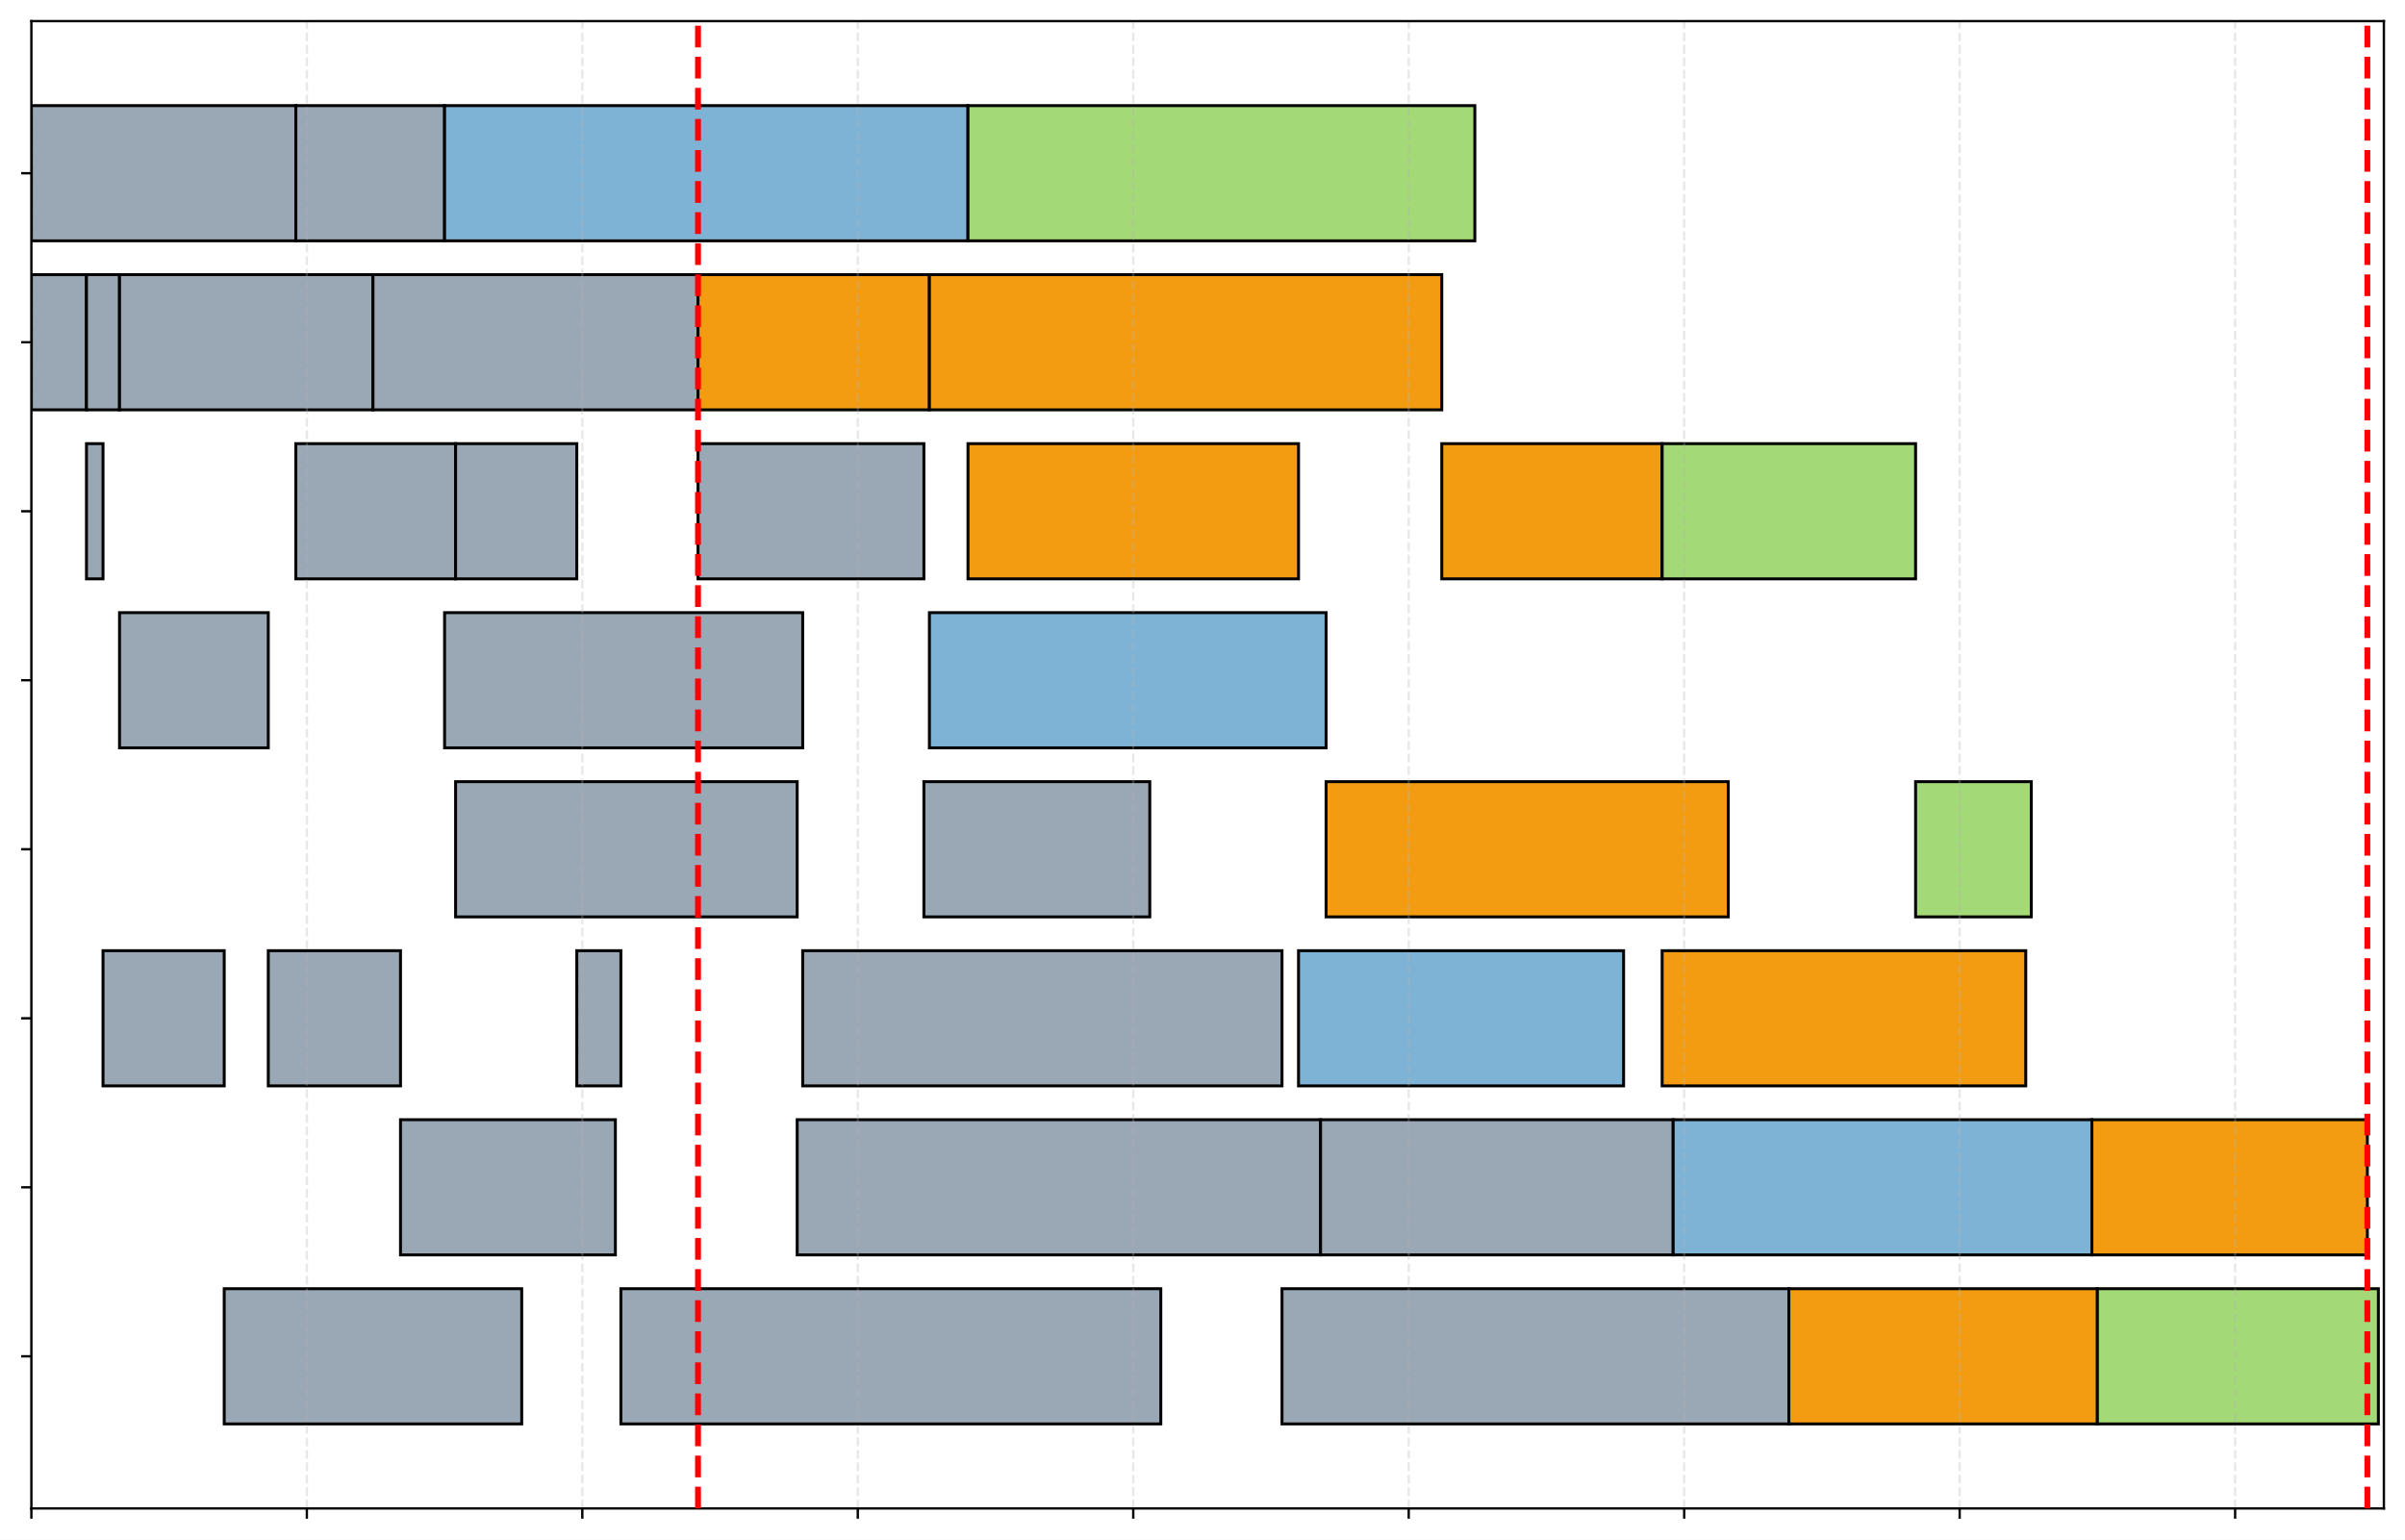
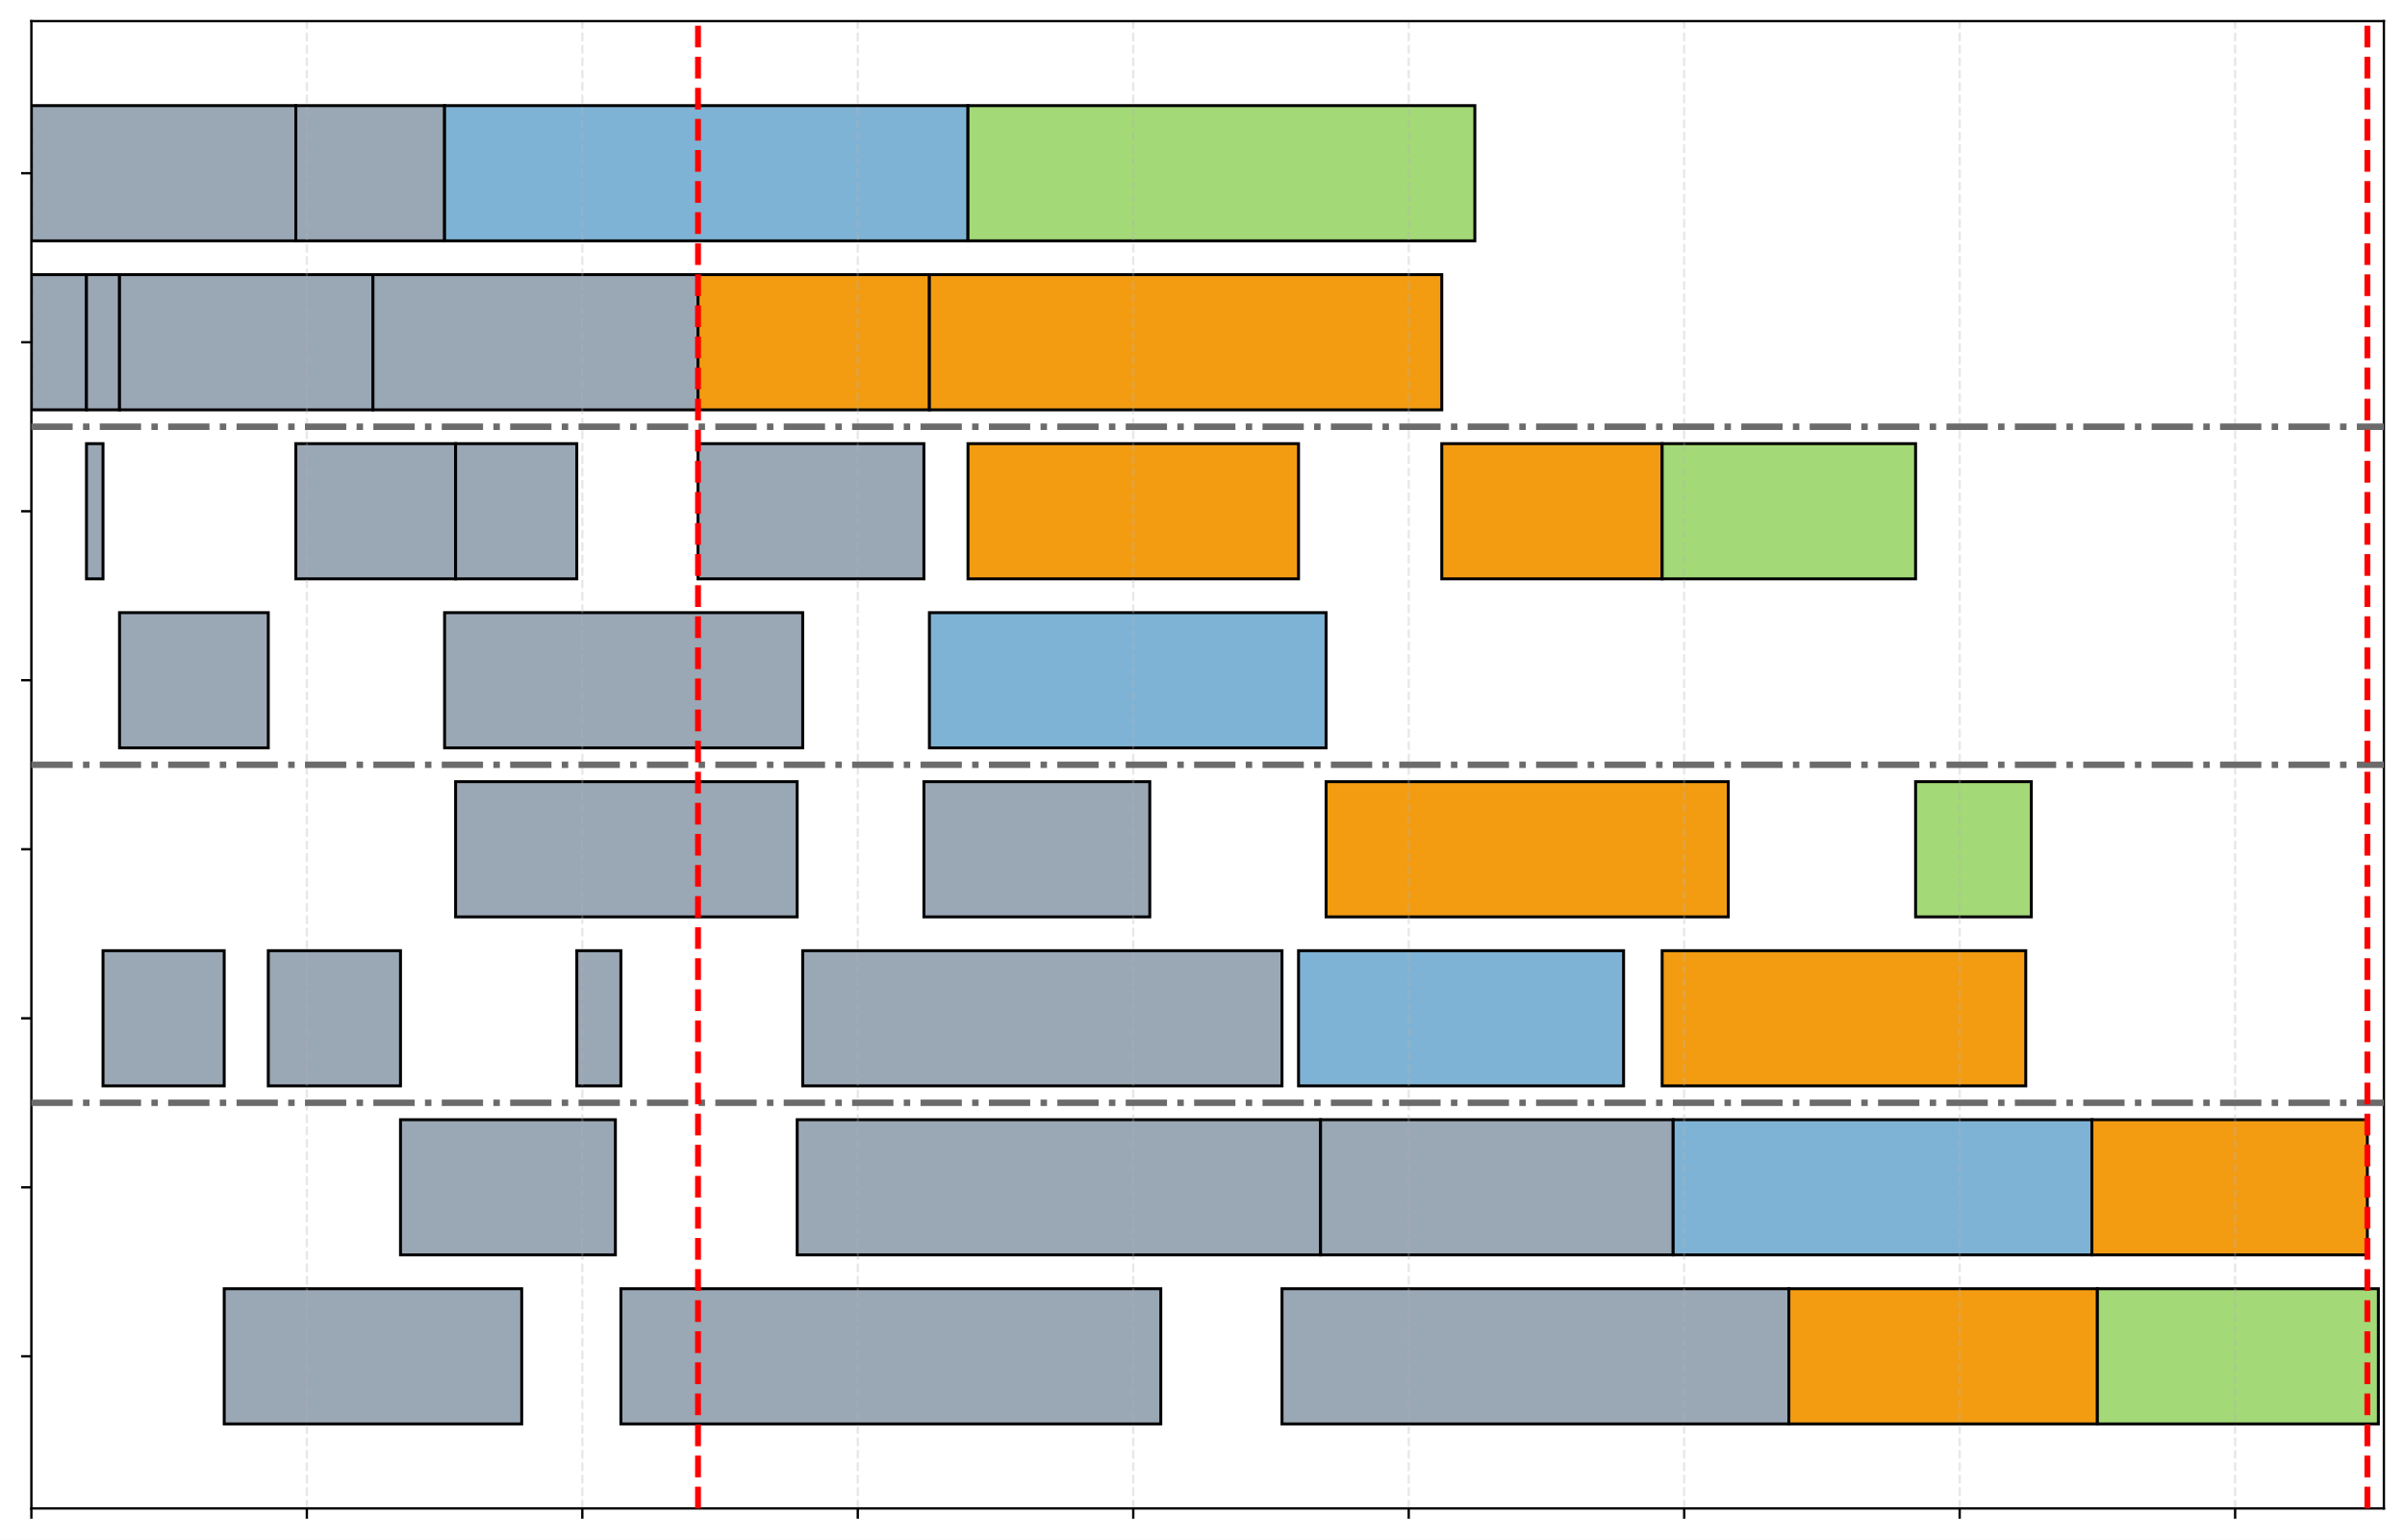
<svg xmlns="http://www.w3.org/2000/svg" xmlns:xlink="http://www.w3.org/1999/xlink" width="820pt" height="525.06pt" viewBox="0 0 820 525.06" version="1.1">
  <defs>
    <style type="text/css">*{stroke-linejoin: round; stroke-linecap: butt}</style>
  </defs>
  <g id="figure_1">
    <g id="patch_1">
      <path d="M 0 525.06  L 820 525.06  L 820 0  L 0 0  z " style="fill: #ffffff" />
    </g>
    <g id="axes_1">
      <g id="patch_2">
        <path d="M 10.7 514.36  L 812.8 514.36  L 812.8 7.2  L 10.7 7.2  z " style="fill: #ffffff" />
      </g>
      <g id="patch_3">
-         <path d="M 10.7 36.016  L 100.866 36.016  L 100.866 82.121  L 10.7 82.121  z " clip-path="url(#pb38060c87a)" style="fill: #9aa7b5; stroke: #000000; stroke-linejoin: miter" />
+         <path d="M 10.7 36.016  L 100.866 36.016  L 100.866 82.121  L 10.7 82.121  z " clip-path="url(#p8ec62588c5)" style="fill: #9aa7b5; stroke: #000000; stroke-linejoin: miter" />
      </g>
      <g id="patch_4">
-         <path d="M 100.866 36.016  L 151.584 36.016  L 151.584 82.121  L 100.866 82.121  z " clip-path="url(#pb38060c87a)" style="fill: #9aa7b5; stroke: #000000; stroke-linejoin: miter" />
+         <path d="M 100.866 36.016  L 151.584 36.016  L 151.584 82.121  L 100.866 82.121  z " clip-path="url(#p8ec62588c5)" style="fill: #9aa7b5; stroke: #000000; stroke-linejoin: miter" />
      </g>
      <g id="patch_5">
-         <path d="M 151.584 36.016  L 330.037 36.016  L 330.037 82.121  L 151.584 82.121  z " clip-path="url(#pb38060c87a)" style="fill: #7fb3d5; stroke: #000000; stroke-linejoin: miter" />
+         <path d="M 151.584 36.016  L 330.037 36.016  L 330.037 82.121  L 151.584 82.121  z " clip-path="url(#p8ec62588c5)" style="fill: #7fb3d5; stroke: #000000; stroke-linejoin: miter" />
      </g>
      <g id="patch_6">
-         <path d="M 330.037 36.016  L 502.855 36.016  L 502.855 82.121  L 330.037 82.121  z " clip-path="url(#pb38060c87a)" style="fill: #a3d977; stroke: #000000; stroke-linejoin: miter" />
+         <path d="M 330.037 36.016  L 502.855 36.016  L 502.855 82.121  L 330.037 82.121  z " clip-path="url(#p8ec62588c5)" style="fill: #a3d977; stroke: #000000; stroke-linejoin: miter" />
      </g>
      <g id="patch_7">
-         <path d="M 10.7 93.648  L 29.485 93.648  L 29.485 139.753  L 10.7 139.753  z " clip-path="url(#pb38060c87a)" style="fill: #9aa7b5; stroke: #000000; stroke-linejoin: miter" />
+         <path d="M 10.7 93.648  L 29.485 93.648  L 29.485 139.753  L 10.7 139.753  z " clip-path="url(#p8ec62588c5)" style="fill: #9aa7b5; stroke: #000000; stroke-linejoin: miter" />
      </g>
      <g id="patch_8">
-         <path d="M 29.485 93.648  L 40.755 93.648  L 40.755 139.753  L 29.485 139.753  z " clip-path="url(#pb38060c87a)" style="fill: #9aa7b5; stroke: #000000; stroke-linejoin: miter" />
+         <path d="M 29.485 93.648  L 40.755 93.648  L 40.755 139.753  L 29.485 139.753  z " clip-path="url(#p8ec62588c5)" style="fill: #9aa7b5; stroke: #000000; stroke-linejoin: miter" />
      </g>
      <g id="patch_9">
-         <path d="M 40.755 93.648  L 127.164 93.648  L 127.164 139.753  L 40.755 139.753  z " clip-path="url(#pb38060c87a)" style="fill: #9aa7b5; stroke: #000000; stroke-linejoin: miter" />
+         <path d="M 40.755 93.648  L 127.164 93.648  L 127.164 139.753  L 40.755 139.753  z " clip-path="url(#p8ec62588c5)" style="fill: #9aa7b5; stroke: #000000; stroke-linejoin: miter" />
      </g>
      <g id="patch_10">
-         <path d="M 127.164 93.648  L 237.993 93.648  L 237.993 139.753  L 127.164 139.753  z " clip-path="url(#pb38060c87a)" style="fill: #9aa7b5; stroke: #000000; stroke-linejoin: miter" />
+         <path d="M 127.164 93.648  L 237.993 93.648  L 237.993 139.753  L 127.164 139.753  z " clip-path="url(#p8ec62588c5)" style="fill: #9aa7b5; stroke: #000000; stroke-linejoin: miter" />
      </g>
      <g id="patch_11">
-         <path d="M 237.993 93.648  L 316.888 93.648  L 316.888 139.753  L 237.993 139.753  z " clip-path="url(#pb38060c87a)" style="fill: #f39c12; stroke: #000000; stroke-linejoin: miter" />
+         <path d="M 237.993 93.648  L 316.888 93.648  L 316.888 139.753  L 237.993 139.753  z " clip-path="url(#p8ec62588c5)" style="fill: #f39c12; stroke: #000000; stroke-linejoin: miter" />
      </g>
      <g id="patch_12">
-         <path d="M 316.888 93.648  L 491.584 93.648  L 491.584 139.753  L 316.888 139.753  z " clip-path="url(#pb38060c87a)" style="fill: #f39c12; stroke: #000000; stroke-linejoin: miter" />
+         <path d="M 316.888 93.648  L 491.584 93.648  L 491.584 139.753  L 316.888 139.753  z " clip-path="url(#p8ec62588c5)" style="fill: #f39c12; stroke: #000000; stroke-linejoin: miter" />
      </g>
      <g id="patch_13">
-         <path d="M 29.485 151.28  L 35.12 151.28  L 35.12 197.385  L 29.485 197.385  z " clip-path="url(#pb38060c87a)" style="fill: #9aa7b5; stroke: #000000; stroke-linejoin: miter" />
+         <path d="M 29.485 151.28  L 35.12 151.28  L 35.12 197.385  L 29.485 197.385  z " clip-path="url(#p8ec62588c5)" style="fill: #9aa7b5; stroke: #000000; stroke-linejoin: miter" />
      </g>
      <g id="patch_14">
-         <path d="M 100.866 151.28  L 155.341 151.28  L 155.341 197.385  L 100.866 197.385  z " clip-path="url(#pb38060c87a)" style="fill: #9aa7b5; stroke: #000000; stroke-linejoin: miter" />
+         <path d="M 100.866 151.28  L 155.341 151.28  L 155.341 197.385  L 100.866 197.385  z " clip-path="url(#p8ec62588c5)" style="fill: #9aa7b5; stroke: #000000; stroke-linejoin: miter" />
      </g>
      <g id="patch_15">
-         <path d="M 155.341 151.28  L 196.667 151.28  L 196.667 197.385  L 155.341 197.385  z " clip-path="url(#pb38060c87a)" style="fill: #9aa7b5; stroke: #000000; stroke-linejoin: miter" />
+         <path d="M 155.341 151.28  L 196.667 151.28  L 196.667 197.385  L 155.341 197.385  z " clip-path="url(#p8ec62588c5)" style="fill: #9aa7b5; stroke: #000000; stroke-linejoin: miter" />
      </g>
      <g id="patch_16">
-         <path d="M 237.993 151.28  L 315.01 151.28  L 315.01 197.385  L 237.993 197.385  z " clip-path="url(#pb38060c87a)" style="fill: #9aa7b5; stroke: #000000; stroke-linejoin: miter" />
+         <path d="M 237.993 151.28  L 315.01 151.28  L 315.01 197.385  L 237.993 197.385  z " clip-path="url(#p8ec62588c5)" style="fill: #9aa7b5; stroke: #000000; stroke-linejoin: miter" />
      </g>
      <g id="patch_17">
-         <path d="M 330.037 151.28  L 442.744 151.28  L 442.744 197.385  L 330.037 197.385  z " clip-path="url(#pb38060c87a)" style="fill: #f39c12; stroke: #000000; stroke-linejoin: miter" />
+         <path d="M 330.037 151.28  L 442.744 151.28  L 442.744 197.385  L 330.037 197.385  z " clip-path="url(#p8ec62588c5)" style="fill: #f39c12; stroke: #000000; stroke-linejoin: miter" />
      </g>
      <g id="patch_18">
-         <path d="M 491.584 151.28  L 566.722 151.28  L 566.722 197.385  L 491.584 197.385  z " clip-path="url(#pb38060c87a)" style="fill: #f39c12; stroke: #000000; stroke-linejoin: miter" />
+         <path d="M 491.584 151.28  L 566.722 151.28  L 566.722 197.385  L 491.584 197.385  z " clip-path="url(#p8ec62588c5)" style="fill: #f39c12; stroke: #000000; stroke-linejoin: miter" />
      </g>
      <g id="patch_19">
-         <path d="M 566.722 151.28  L 653.131 151.28  L 653.131 197.385  L 566.722 197.385  z " clip-path="url(#pb38060c87a)" style="fill: #a3d977; stroke: #000000; stroke-linejoin: miter" />
+         <path d="M 566.722 151.28  L 653.131 151.28  L 653.131 197.385  L 566.722 197.385  z " clip-path="url(#p8ec62588c5)" style="fill: #a3d977; stroke: #000000; stroke-linejoin: miter" />
      </g>
      <g id="patch_20">
-         <path d="M 40.755 208.911  L 91.474 208.911  L 91.474 255.017  L 40.755 255.017  z " clip-path="url(#pb38060c87a)" style="fill: #9aa7b5; stroke: #000000; stroke-linejoin: miter" />
+         <path d="M 40.755 208.911  L 91.474 208.911  L 91.474 255.017  L 40.755 255.017  z " clip-path="url(#p8ec62588c5)" style="fill: #9aa7b5; stroke: #000000; stroke-linejoin: miter" />
      </g>
      <g id="patch_21">
-         <path d="M 151.584 208.911  L 273.684 208.911  L 273.684 255.017  L 151.584 255.017  z " clip-path="url(#pb38060c87a)" style="fill: #9aa7b5; stroke: #000000; stroke-linejoin: miter" />
+         <path d="M 151.584 208.911  L 273.684 208.911  L 273.684 255.017  L 151.584 255.017  z " clip-path="url(#p8ec62588c5)" style="fill: #9aa7b5; stroke: #000000; stroke-linejoin: miter" />
      </g>
      <g id="patch_22">
-         <path d="M 316.888 208.911  L 452.137 208.911  L 452.137 255.017  L 316.888 255.017  z " clip-path="url(#pb38060c87a)" style="fill: #7fb3d5; stroke: #000000; stroke-linejoin: miter" />
+         <path d="M 316.888 208.911  L 452.137 208.911  L 452.137 255.017  L 316.888 255.017  z " clip-path="url(#p8ec62588c5)" style="fill: #7fb3d5; stroke: #000000; stroke-linejoin: miter" />
      </g>
      <g id="patch_23">
-         <path d="M 155.341 266.543  L 271.805 266.543  L 271.805 312.649  L 155.341 312.649  z " clip-path="url(#pb38060c87a)" style="fill: #9aa7b5; stroke: #000000; stroke-linejoin: miter" />
+         <path d="M 155.341 266.543  L 271.805 266.543  L 271.805 312.649  L 155.341 312.649  z " clip-path="url(#p8ec62588c5)" style="fill: #9aa7b5; stroke: #000000; stroke-linejoin: miter" />
      </g>
      <g id="patch_24">
-         <path d="M 315.01 266.543  L 392.026 266.543  L 392.026 312.649  L 315.01 312.649  z " clip-path="url(#pb38060c87a)" style="fill: #9aa7b5; stroke: #000000; stroke-linejoin: miter" />
+         <path d="M 315.01 266.543  L 392.026 266.543  L 392.026 312.649  L 315.01 312.649  z " clip-path="url(#p8ec62588c5)" style="fill: #9aa7b5; stroke: #000000; stroke-linejoin: miter" />
      </g>
      <g id="patch_25">
-         <path d="M 452.137 266.543  L 589.264 266.543  L 589.264 312.649  L 452.137 312.649  z " clip-path="url(#pb38060c87a)" style="fill: #f39c12; stroke: #000000; stroke-linejoin: miter" />
+         <path d="M 452.137 266.543  L 589.264 266.543  L 589.264 312.649  L 452.137 312.649  z " clip-path="url(#p8ec62588c5)" style="fill: #f39c12; stroke: #000000; stroke-linejoin: miter" />
      </g>
      <g id="patch_26">
-         <path d="M 653.131 266.543  L 692.579 266.543  L 692.579 312.649  L 653.131 312.649  z " clip-path="url(#pb38060c87a)" style="fill: #a3d977; stroke: #000000; stroke-linejoin: miter" />
+         <path d="M 653.131 266.543  L 692.579 266.543  L 692.579 312.649  L 653.131 312.649  z " clip-path="url(#p8ec62588c5)" style="fill: #a3d977; stroke: #000000; stroke-linejoin: miter" />
      </g>
      <g id="patch_27">
-         <path d="M 35.12 324.175  L 76.446 324.175  L 76.446 370.28  L 35.12 370.28  z " clip-path="url(#pb38060c87a)" style="fill: #9aa7b5; stroke: #000000; stroke-linejoin: miter" />
+         <path d="M 35.12 324.175  L 76.446 324.175  L 76.446 370.28  L 35.12 370.28  z " clip-path="url(#p8ec62588c5)" style="fill: #9aa7b5; stroke: #000000; stroke-linejoin: miter" />
      </g>
      <g id="patch_28">
-         <path d="M 91.474 324.175  L 136.556 324.175  L 136.556 370.28  L 91.474 370.28  z " clip-path="url(#pb38060c87a)" style="fill: #9aa7b5; stroke: #000000; stroke-linejoin: miter" />
+         <path d="M 91.474 324.175  L 136.556 324.175  L 136.556 370.28  L 91.474 370.28  z " clip-path="url(#p8ec62588c5)" style="fill: #9aa7b5; stroke: #000000; stroke-linejoin: miter" />
      </g>
      <g id="patch_29">
-         <path d="M 196.667 324.175  L 211.695 324.175  L 211.695 370.28  L 196.667 370.28  z " clip-path="url(#pb38060c87a)" style="fill: #9aa7b5; stroke: #000000; stroke-linejoin: miter" />
+         <path d="M 196.667 324.175  L 211.695 324.175  L 211.695 370.28  L 196.667 370.28  z " clip-path="url(#p8ec62588c5)" style="fill: #9aa7b5; stroke: #000000; stroke-linejoin: miter" />
      </g>
      <g id="patch_30">
-         <path d="M 273.684 324.175  L 437.109 324.175  L 437.109 370.28  L 273.684 370.28  z " clip-path="url(#pb38060c87a)" style="fill: #9aa7b5; stroke: #000000; stroke-linejoin: miter" />
+         <path d="M 273.684 324.175  L 437.109 324.175  L 437.109 370.28  L 273.684 370.28  z " clip-path="url(#p8ec62588c5)" style="fill: #9aa7b5; stroke: #000000; stroke-linejoin: miter" />
      </g>
      <g id="patch_31">
-         <path d="M 442.744 324.175  L 553.573 324.175  L 553.573 370.28  L 442.744 370.28  z " clip-path="url(#pb38060c87a)" style="fill: #7fb3d5; stroke: #000000; stroke-linejoin: miter" />
+         <path d="M 442.744 324.175  L 553.573 324.175  L 553.573 370.28  L 442.744 370.28  z " clip-path="url(#p8ec62588c5)" style="fill: #7fb3d5; stroke: #000000; stroke-linejoin: miter" />
      </g>
      <g id="patch_32">
-         <path d="M 566.722 324.175  L 690.7 324.175  L 690.7 370.28  L 566.722 370.28  z " clip-path="url(#pb38060c87a)" style="fill: #f39c12; stroke: #000000; stroke-linejoin: miter" />
+         <path d="M 566.722 324.175  L 690.7 324.175  L 690.7 370.28  L 566.722 370.28  z " clip-path="url(#p8ec62588c5)" style="fill: #f39c12; stroke: #000000; stroke-linejoin: miter" />
      </g>
      <g id="patch_33">
-         <path d="M 136.556 381.807  L 209.816 381.807  L 209.816 427.912  L 136.556 427.912  z " clip-path="url(#pb38060c87a)" style="fill: #9aa7b5; stroke: #000000; stroke-linejoin: miter" />
+         <path d="M 136.556 381.807  L 209.816 381.807  L 209.816 427.912  L 136.556 427.912  z " clip-path="url(#p8ec62588c5)" style="fill: #9aa7b5; stroke: #000000; stroke-linejoin: miter" />
      </g>
      <g id="patch_34">
-         <path d="M 271.805 381.807  L 450.258 381.807  L 450.258 427.912  L 271.805 427.912  z " clip-path="url(#pb38060c87a)" style="fill: #9aa7b5; stroke: #000000; stroke-linejoin: miter" />
+         <path d="M 271.805 381.807  L 450.258 381.807  L 450.258 427.912  L 271.805 427.912  z " clip-path="url(#p8ec62588c5)" style="fill: #9aa7b5; stroke: #000000; stroke-linejoin: miter" />
      </g>
      <g id="patch_35">
-         <path d="M 450.258 381.807  L 570.479 381.807  L 570.479 427.912  L 450.258 427.912  z " clip-path="url(#pb38060c87a)" style="fill: #9aa7b5; stroke: #000000; stroke-linejoin: miter" />
+         <path d="M 450.258 381.807  L 570.479 381.807  L 570.479 427.912  L 450.258 427.912  z " clip-path="url(#p8ec62588c5)" style="fill: #9aa7b5; stroke: #000000; stroke-linejoin: miter" />
      </g>
      <g id="patch_36">
-         <path d="M 570.479 381.807  L 713.242 381.807  L 713.242 427.912  L 570.479 427.912  z " clip-path="url(#pb38060c87a)" style="fill: #7fb3d5; stroke: #000000; stroke-linejoin: miter" />
+         <path d="M 570.479 381.807  L 713.242 381.807  L 713.242 427.912  L 570.479 427.912  z " clip-path="url(#p8ec62588c5)" style="fill: #7fb3d5; stroke: #000000; stroke-linejoin: miter" />
      </g>
      <g id="patch_37">
-         <path d="M 713.242 381.807  L 807.165 381.807  L 807.165 427.912  L 713.242 427.912  z " clip-path="url(#pb38060c87a)" style="fill: #f39c12; stroke: #000000; stroke-linejoin: miter" />
+         <path d="M 713.242 381.807  L 807.165 381.807  L 807.165 427.912  L 713.242 427.912  z " clip-path="url(#p8ec62588c5)" style="fill: #f39c12; stroke: #000000; stroke-linejoin: miter" />
      </g>
      <g id="patch_38">
-         <path d="M 76.446 439.439  L 177.882 439.439  L 177.882 485.544  L 76.446 485.544  z " clip-path="url(#pb38060c87a)" style="fill: #9aa7b5; stroke: #000000; stroke-linejoin: miter" />
+         <path d="M 76.446 439.439  L 177.882 439.439  L 177.882 485.544  L 76.446 485.544  z " clip-path="url(#p8ec62588c5)" style="fill: #9aa7b5; stroke: #000000; stroke-linejoin: miter" />
      </g>
      <g id="patch_39">
-         <path d="M 211.695 439.439  L 395.783 439.439  L 395.783 485.544  L 211.695 485.544  z " clip-path="url(#pb38060c87a)" style="fill: #9aa7b5; stroke: #000000; stroke-linejoin: miter" />
+         <path d="M 211.695 439.439  L 395.783 439.439  L 395.783 485.544  L 211.695 485.544  z " clip-path="url(#p8ec62588c5)" style="fill: #9aa7b5; stroke: #000000; stroke-linejoin: miter" />
      </g>
      <g id="patch_40">
-         <path d="M 437.109 439.439  L 609.927 439.439  L 609.927 485.544  L 437.109 485.544  z " clip-path="url(#pb38060c87a)" style="fill: #9aa7b5; stroke: #000000; stroke-linejoin: miter" />
+         <path d="M 437.109 439.439  L 609.927 439.439  L 609.927 485.544  L 437.109 485.544  z " clip-path="url(#p8ec62588c5)" style="fill: #9aa7b5; stroke: #000000; stroke-linejoin: miter" />
      </g>
      <g id="patch_41">
-         <path d="M 609.927 439.439  L 715.12 439.439  L 715.12 485.544  L 609.927 485.544  z " clip-path="url(#pb38060c87a)" style="fill: #f39c12; stroke: #000000; stroke-linejoin: miter" />
+         <path d="M 609.927 439.439  L 715.12 439.439  L 715.12 485.544  L 609.927 485.544  z " clip-path="url(#p8ec62588c5)" style="fill: #f39c12; stroke: #000000; stroke-linejoin: miter" />
      </g>
      <g id="patch_42">
-         <path d="M 715.12 439.439  L 810.922 439.439  L 810.922 485.544  L 715.12 485.544  z " clip-path="url(#pb38060c87a)" style="fill: #a3d977; stroke: #000000; stroke-linejoin: miter" />
+         <path d="M 715.12 439.439  L 810.922 439.439  L 810.922 485.544  L 715.12 485.544  z " clip-path="url(#p8ec62588c5)" style="fill: #a3d977; stroke: #000000; stroke-linejoin: miter" />
      </g>
      <g id="matplotlib.axis_1">
        <g id="xtick_1">
          <g id="line2d_1">
-             <path d="M 10.7 514.36  L 10.7 7.2  " clip-path="url(#pb38060c87a)" style="fill: none; stroke-dasharray: 2.96,1.28; stroke-dashoffset: 0; stroke: #b0b0b0; stroke-opacity: 0.3; stroke-width: 0.8" />
+             <path d="M 10.7 514.36  L 10.7 7.2  " clip-path="url(#p8ec62588c5)" style="fill: none; stroke-dasharray: 2.96,1.28; stroke-dashoffset: 0; stroke: #b0b0b0; stroke-opacity: 0.3; stroke-width: 0.8" />
          </g>
          <g id="line2d_2">
            <defs>
-               <path id="m1b5f64a105" d="M 0 0  L 0 3.5  " style="stroke: #000000; stroke-width: 0.8" />
+               <path id="m7ce4761d42" d="M 0 0  L 0 3.5  " style="stroke: #000000; stroke-width: 0.8" />
            </defs>
            <g>
-               <use xlink:href="#m1b5f64a105" x="10.7" y="514.36" style="stroke: #000000; stroke-width: 0.8" />
+               <use xlink:href="#m7ce4761d42" x="10.7" y="514.36" style="stroke: #000000; stroke-width: 0.8" />
            </g>
          </g>
        </g>
        <g id="xtick_2">
          <g id="line2d_3">
-             <path d="M 104.623 514.36  L 104.623 7.2  " clip-path="url(#pb38060c87a)" style="fill: none; stroke-dasharray: 2.96,1.28; stroke-dashoffset: 0; stroke: #b0b0b0; stroke-opacity: 0.3; stroke-width: 0.8" />
+             <path d="M 104.623 514.36  L 104.623 7.2  " clip-path="url(#p8ec62588c5)" style="fill: none; stroke-dasharray: 2.96,1.28; stroke-dashoffset: 0; stroke: #b0b0b0; stroke-opacity: 0.3; stroke-width: 0.8" />
          </g>
          <g id="line2d_4">
            <g>
-               <use xlink:href="#m1b5f64a105" x="104.623" y="514.36" style="stroke: #000000; stroke-width: 0.8" />
+               <use xlink:href="#m7ce4761d42" x="104.623" y="514.36" style="stroke: #000000; stroke-width: 0.8" />
            </g>
          </g>
        </g>
        <g id="xtick_3">
          <g id="line2d_5">
-             <path d="M 198.545 514.36  L 198.545 7.2  " clip-path="url(#pb38060c87a)" style="fill: none; stroke-dasharray: 2.96,1.28; stroke-dashoffset: 0; stroke: #b0b0b0; stroke-opacity: 0.3; stroke-width: 0.8" />
+             <path d="M 198.545 514.36  L 198.545 7.2  " clip-path="url(#p8ec62588c5)" style="fill: none; stroke-dasharray: 2.96,1.28; stroke-dashoffset: 0; stroke: #b0b0b0; stroke-opacity: 0.3; stroke-width: 0.8" />
          </g>
          <g id="line2d_6">
            <g>
-               <use xlink:href="#m1b5f64a105" x="198.545" y="514.36" style="stroke: #000000; stroke-width: 0.8" />
+               <use xlink:href="#m7ce4761d42" x="198.545" y="514.36" style="stroke: #000000; stroke-width: 0.8" />
            </g>
          </g>
        </g>
        <g id="xtick_4">
          <g id="line2d_7">
-             <path d="M 292.468 514.36  L 292.468 7.2  " clip-path="url(#pb38060c87a)" style="fill: none; stroke-dasharray: 2.96,1.28; stroke-dashoffset: 0; stroke: #b0b0b0; stroke-opacity: 0.3; stroke-width: 0.8" />
+             <path d="M 292.468 514.36  L 292.468 7.2  " clip-path="url(#p8ec62588c5)" style="fill: none; stroke-dasharray: 2.96,1.28; stroke-dashoffset: 0; stroke: #b0b0b0; stroke-opacity: 0.3; stroke-width: 0.8" />
          </g>
          <g id="line2d_8">
            <g>
-               <use xlink:href="#m1b5f64a105" x="292.468" y="514.36" style="stroke: #000000; stroke-width: 0.8" />
+               <use xlink:href="#m7ce4761d42" x="292.468" y="514.36" style="stroke: #000000; stroke-width: 0.8" />
            </g>
          </g>
        </g>
        <g id="xtick_5">
          <g id="line2d_9">
-             <path d="M 386.391 514.36  L 386.391 7.2  " clip-path="url(#pb38060c87a)" style="fill: none; stroke-dasharray: 2.96,1.28; stroke-dashoffset: 0; stroke: #b0b0b0; stroke-opacity: 0.3; stroke-width: 0.8" />
+             <path d="M 386.391 514.36  L 386.391 7.2  " clip-path="url(#p8ec62588c5)" style="fill: none; stroke-dasharray: 2.96,1.28; stroke-dashoffset: 0; stroke: #b0b0b0; stroke-opacity: 0.3; stroke-width: 0.8" />
          </g>
          <g id="line2d_10">
            <g>
-               <use xlink:href="#m1b5f64a105" x="386.391" y="514.36" style="stroke: #000000; stroke-width: 0.8" />
+               <use xlink:href="#m7ce4761d42" x="386.391" y="514.36" style="stroke: #000000; stroke-width: 0.8" />
            </g>
          </g>
        </g>
        <g id="xtick_6">
          <g id="line2d_11">
-             <path d="M 480.314 514.36  L 480.314 7.2  " clip-path="url(#pb38060c87a)" style="fill: none; stroke-dasharray: 2.96,1.28; stroke-dashoffset: 0; stroke: #b0b0b0; stroke-opacity: 0.3; stroke-width: 0.8" />
+             <path d="M 480.314 514.36  L 480.314 7.2  " clip-path="url(#p8ec62588c5)" style="fill: none; stroke-dasharray: 2.96,1.28; stroke-dashoffset: 0; stroke: #b0b0b0; stroke-opacity: 0.3; stroke-width: 0.8" />
          </g>
          <g id="line2d_12">
            <g>
-               <use xlink:href="#m1b5f64a105" x="480.314" y="514.36" style="stroke: #000000; stroke-width: 0.8" />
+               <use xlink:href="#m7ce4761d42" x="480.314" y="514.36" style="stroke: #000000; stroke-width: 0.8" />
            </g>
          </g>
        </g>
        <g id="xtick_7">
          <g id="line2d_13">
-             <path d="M 574.236 514.36  L 574.236 7.2  " clip-path="url(#pb38060c87a)" style="fill: none; stroke-dasharray: 2.96,1.28; stroke-dashoffset: 0; stroke: #b0b0b0; stroke-opacity: 0.3; stroke-width: 0.8" />
+             <path d="M 574.236 514.36  L 574.236 7.2  " clip-path="url(#p8ec62588c5)" style="fill: none; stroke-dasharray: 2.96,1.28; stroke-dashoffset: 0; stroke: #b0b0b0; stroke-opacity: 0.3; stroke-width: 0.8" />
          </g>
          <g id="line2d_14">
            <g>
-               <use xlink:href="#m1b5f64a105" x="574.236" y="514.36" style="stroke: #000000; stroke-width: 0.8" />
+               <use xlink:href="#m7ce4761d42" x="574.236" y="514.36" style="stroke: #000000; stroke-width: 0.8" />
            </g>
          </g>
        </g>
        <g id="xtick_8">
          <g id="line2d_15">
-             <path d="M 668.159 514.36  L 668.159 7.2  " clip-path="url(#pb38060c87a)" style="fill: none; stroke-dasharray: 2.96,1.28; stroke-dashoffset: 0; stroke: #b0b0b0; stroke-opacity: 0.3; stroke-width: 0.8" />
+             <path d="M 668.159 514.36  L 668.159 7.2  " clip-path="url(#p8ec62588c5)" style="fill: none; stroke-dasharray: 2.96,1.28; stroke-dashoffset: 0; stroke: #b0b0b0; stroke-opacity: 0.3; stroke-width: 0.8" />
          </g>
          <g id="line2d_16">
            <g>
-               <use xlink:href="#m1b5f64a105" x="668.159" y="514.36" style="stroke: #000000; stroke-width: 0.8" />
+               <use xlink:href="#m7ce4761d42" x="668.159" y="514.36" style="stroke: #000000; stroke-width: 0.8" />
            </g>
          </g>
        </g>
        <g id="xtick_9">
          <g id="line2d_17">
-             <path d="M 762.082 514.36  L 762.082 7.2  " clip-path="url(#pb38060c87a)" style="fill: none; stroke-dasharray: 2.96,1.28; stroke-dashoffset: 0; stroke: #b0b0b0; stroke-opacity: 0.3; stroke-width: 0.8" />
+             <path d="M 762.082 514.36  L 762.082 7.2  " clip-path="url(#p8ec62588c5)" style="fill: none; stroke-dasharray: 2.96,1.28; stroke-dashoffset: 0; stroke: #b0b0b0; stroke-opacity: 0.3; stroke-width: 0.8" />
          </g>
          <g id="line2d_18">
            <g>
-               <use xlink:href="#m1b5f64a105" x="762.082" y="514.36" style="stroke: #000000; stroke-width: 0.8" />
+               <use xlink:href="#m7ce4761d42" x="762.082" y="514.36" style="stroke: #000000; stroke-width: 0.8" />
            </g>
          </g>
        </g>
      </g>
      <g id="matplotlib.axis_2">
        <g id="ytick_1">
          <g id="line2d_19">
            <defs>
-               <path id="me80be27e29" d="M 0 0  L -3.5 0  " style="stroke: #000000; stroke-width: 0.8" />
+               <path id="m9e2dd17367" d="M 0 0  L -3.5 0  " style="stroke: #000000; stroke-width: 0.8" />
            </defs>
            <g>
-               <use xlink:href="#me80be27e29" x="10.7" y="59.069" style="stroke: #000000; stroke-width: 0.8" />
+               <use xlink:href="#m9e2dd17367" x="10.7" y="59.069" style="stroke: #000000; stroke-width: 0.8" />
            </g>
          </g>
        </g>
        <g id="ytick_2">
          <g id="line2d_20">
            <g>
-               <use xlink:href="#me80be27e29" x="10.7" y="116.7" style="stroke: #000000; stroke-width: 0.8" />
+               <use xlink:href="#m9e2dd17367" x="10.7" y="116.7" style="stroke: #000000; stroke-width: 0.8" />
            </g>
          </g>
        </g>
        <g id="ytick_3">
          <g id="line2d_21">
            <g>
-               <use xlink:href="#me80be27e29" x="10.7" y="174.332" style="stroke: #000000; stroke-width: 0.8" />
+               <use xlink:href="#m9e2dd17367" x="10.7" y="174.332" style="stroke: #000000; stroke-width: 0.8" />
            </g>
          </g>
        </g>
        <g id="ytick_4">
          <g id="line2d_22">
            <g>
-               <use xlink:href="#me80be27e29" x="10.7" y="231.964" style="stroke: #000000; stroke-width: 0.8" />
+               <use xlink:href="#m9e2dd17367" x="10.7" y="231.964" style="stroke: #000000; stroke-width: 0.8" />
            </g>
          </g>
        </g>
        <g id="ytick_5">
          <g id="line2d_23">
            <g>
-               <use xlink:href="#me80be27e29" x="10.7" y="289.596" style="stroke: #000000; stroke-width: 0.8" />
+               <use xlink:href="#m9e2dd17367" x="10.7" y="289.596" style="stroke: #000000; stroke-width: 0.8" />
            </g>
          </g>
        </g>
        <g id="ytick_6">
          <g id="line2d_24">
            <g>
-               <use xlink:href="#me80be27e29" x="10.7" y="347.228" style="stroke: #000000; stroke-width: 0.8" />
+               <use xlink:href="#m9e2dd17367" x="10.7" y="347.228" style="stroke: #000000; stroke-width: 0.8" />
            </g>
          </g>
        </g>
        <g id="ytick_7">
          <g id="line2d_25">
            <g>
-               <use xlink:href="#me80be27e29" x="10.7" y="404.86" style="stroke: #000000; stroke-width: 0.8" />
+               <use xlink:href="#m9e2dd17367" x="10.7" y="404.86" style="stroke: #000000; stroke-width: 0.8" />
            </g>
          </g>
        </g>
        <g id="ytick_8">
          <g id="line2d_26">
            <g>
-               <use xlink:href="#me80be27e29" x="10.7" y="462.491" style="stroke: #000000; stroke-width: 0.8" />
+               <use xlink:href="#m9e2dd17367" x="10.7" y="462.491" style="stroke: #000000; stroke-width: 0.8" />
            </g>
          </g>
        </g>
      </g>
      <g id="patch_43">
        <path d="M 10.7 514.36  L 10.7 7.2  " style="fill: none; stroke: #000000; stroke-width: 0.8; stroke-linejoin: miter; stroke-linecap: square" />
      </g>
      <g id="patch_44">
        <path d="M 812.8 514.36  L 812.8 7.2  " style="fill: none; stroke: #000000; stroke-width: 0.8; stroke-linejoin: miter; stroke-linecap: square" />
      </g>
      <g id="patch_45">
        <path d="M 10.7 514.36  L 812.8 514.36  " style="fill: none; stroke: #000000; stroke-width: 0.8; stroke-linejoin: miter; stroke-linecap: square" />
      </g>
      <g id="patch_46">
        <path d="M 10.7 7.2  L 812.8 7.2  " style="fill: none; stroke: #000000; stroke-width: 0.8; stroke-linejoin: miter; stroke-linecap: square" />
      </g>
      <g id="line2d_27">
-         <path d="M 237.993 514.36  L 237.993 7.2  " clip-path="url(#pb38060c87a)" style="fill: none; stroke-dasharray: 7.4,3.2; stroke-dashoffset: 0; stroke: #ff0000; stroke-width: 2" />
+         <path d="M 10.7 145.516  L 812.8 145.516  " clip-path="url(#p8ec62588c5)" style="fill: none; stroke-dasharray: 14.08,3.52,2.2,3.52; stroke-dashoffset: 0; stroke: #6b6b6b; stroke-width: 2.2" />
      </g>
      <g id="line2d_28">
-         <path d="M 807.165 514.36  L 807.165 7.2  " clip-path="url(#pb38060c87a)" style="fill: none; stroke-dasharray: 7.4,3.2; stroke-dashoffset: 0; stroke: #ff0000; stroke-width: 2" />
+         <path d="M 10.7 260.78  L 812.8 260.78  " clip-path="url(#p8ec62588c5)" style="fill: none; stroke-dasharray: 14.08,3.52,2.2,3.52; stroke-dashoffset: 0; stroke: #6b6b6b; stroke-width: 2.2" />
+       </g>
+       <g id="line2d_29">
+         <path d="M 10.7 376.044  L 812.8 376.044  " clip-path="url(#p8ec62588c5)" style="fill: none; stroke-dasharray: 14.08,3.52,2.2,3.52; stroke-dashoffset: 0; stroke: #6b6b6b; stroke-width: 2.2" />
+       </g>
+       <g id="line2d_30">
+         <path d="M 237.993 514.36  L 237.993 7.2  " clip-path="url(#p8ec62588c5)" style="fill: none; stroke-dasharray: 7.4,3.2; stroke-dashoffset: 0; stroke: #ff0000; stroke-width: 2" />
+       </g>
+       <g id="line2d_31">
+         <path d="M 807.165 514.36  L 807.165 7.2  " clip-path="url(#p8ec62588c5)" style="fill: none; stroke-dasharray: 7.4,3.2; stroke-dashoffset: 0; stroke: #ff0000; stroke-width: 2" />
      </g>
    </g>
  </g>
  <defs>
-     <clipPath id="pb38060c87a">
+     <clipPath id="p8ec62588c5">
      <rect x="10.7" y="7.2" width="802.1" height="507.16" />
    </clipPath>
  </defs>
</svg>
